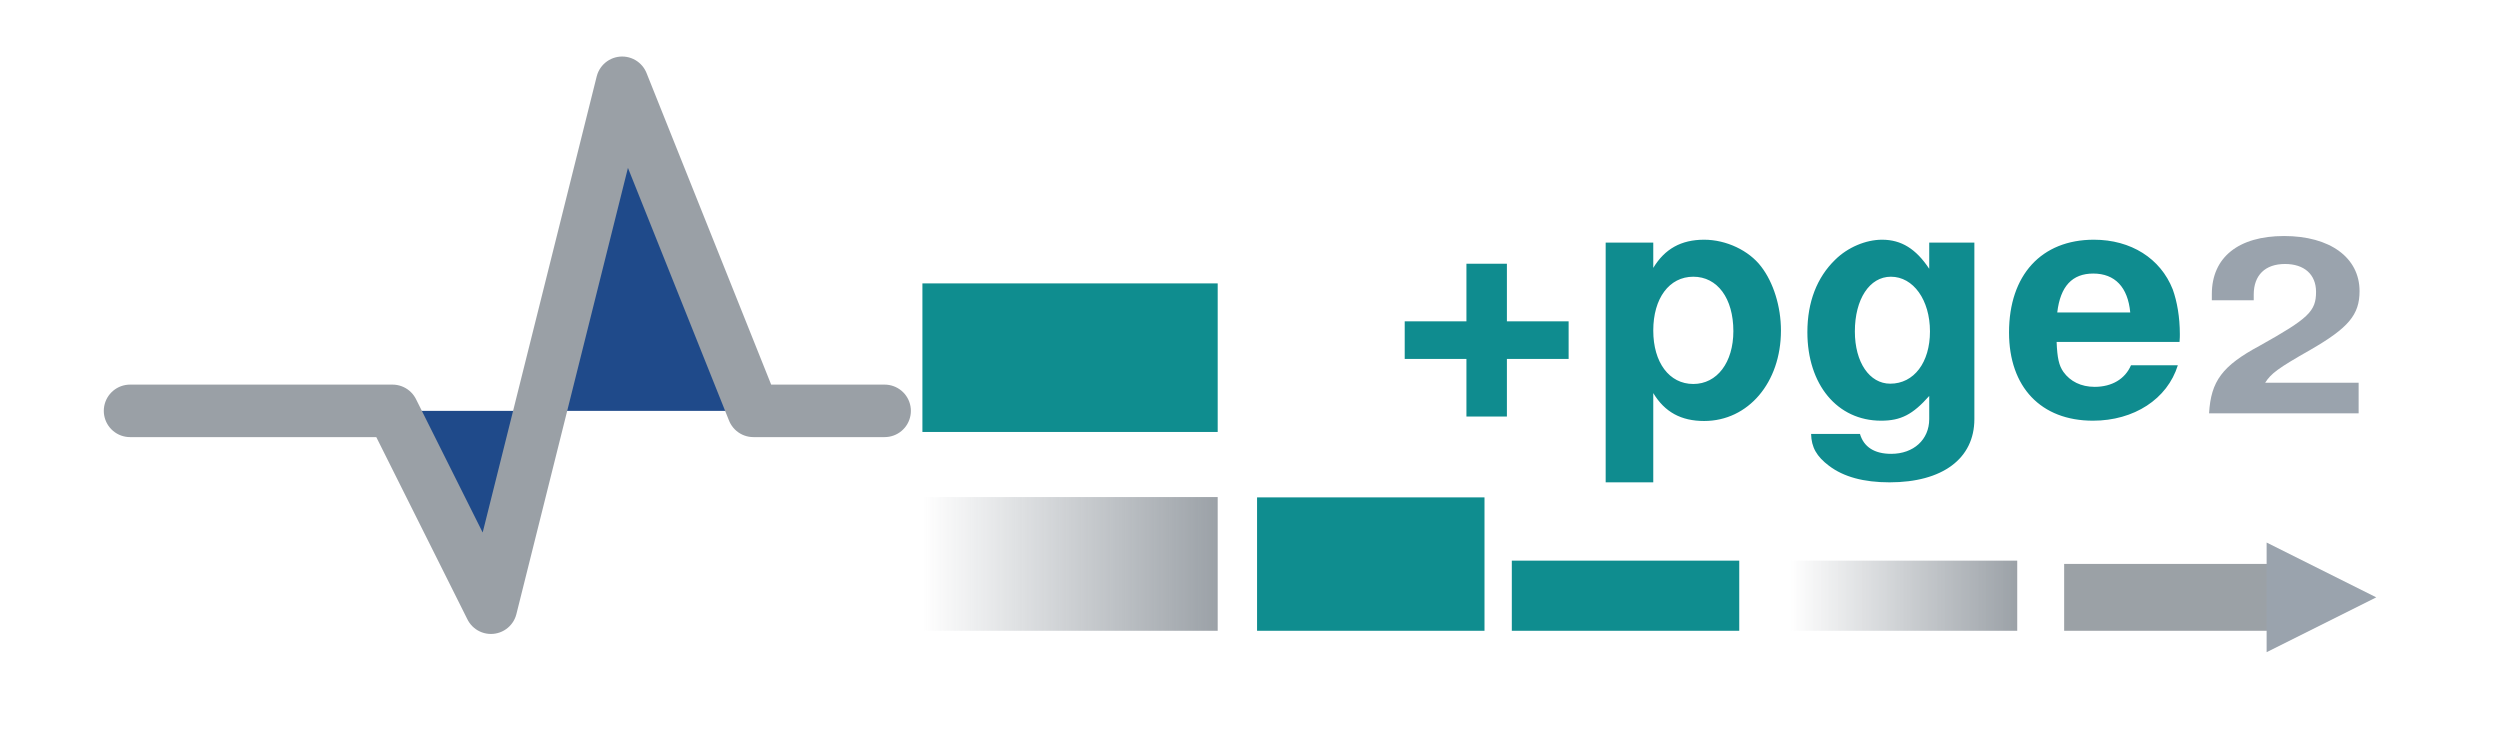
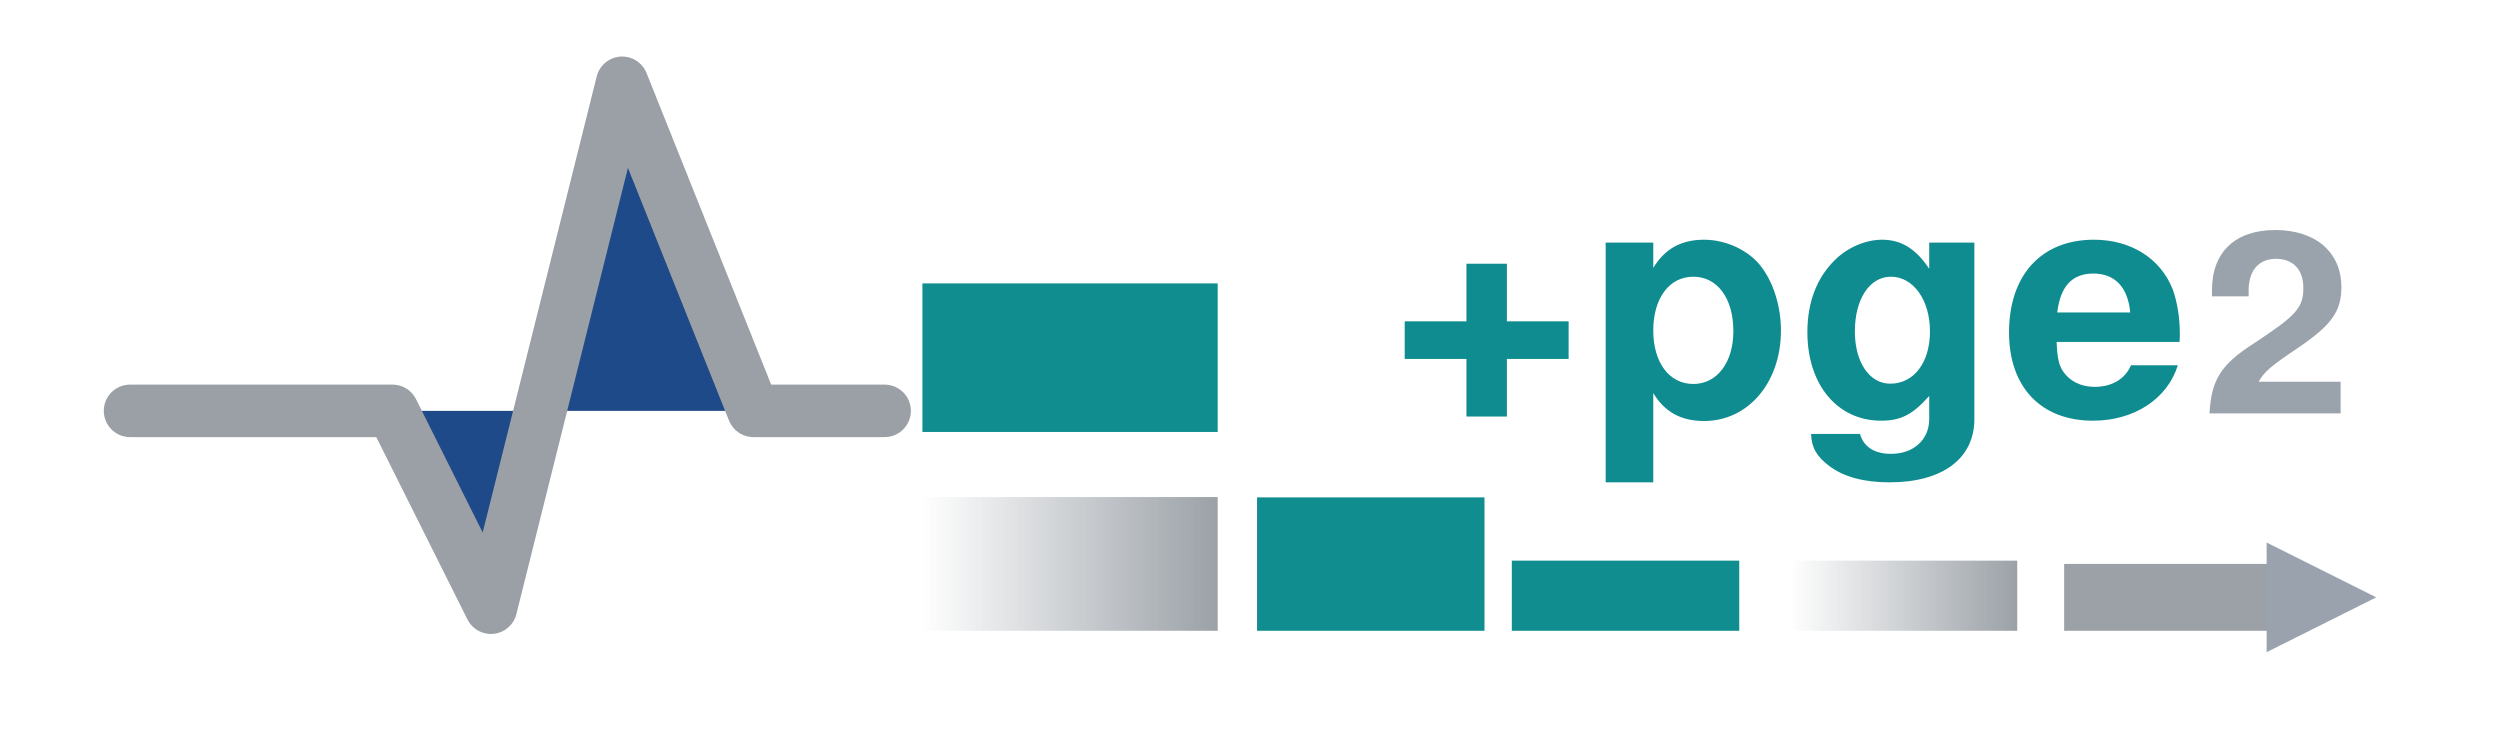
<svg xmlns="http://www.w3.org/2000/svg" xmlns:xlink="http://www.w3.org/1999/xlink" width="381" height="112" viewBox="0 0 381 112" version="1.1" id="svg2" xml:space="preserve">
  <defs id="defs2">
    <linearGradient id="linearGradient2828">
      <stop style="stop-color:#9ba1a7;stop-opacity:0;" offset="0" id="stop2826" />
      <stop style="stop-color:#9ba1a7;stop-opacity:1;" offset="1" id="stop2824" />
    </linearGradient>
    <linearGradient id="linearGradient2818">
      <stop style="stop-color:#9ba1a7;stop-opacity:0;" offset="0" id="stop2816" />
      <stop style="stop-color:#9ba1a7;stop-opacity:1;" offset="1" id="stop2814" />
    </linearGradient>
    <linearGradient xlink:href="#linearGradient2818" id="linearGradient2820" x1="296.496" y1="119.973" x2="341.496" y2="119.973" gradientUnits="userSpaceOnUse" gradientTransform="matrix(0.7702585,0,0,0.5344447,44.38517,26.66792)" />
    <linearGradient xlink:href="#linearGradient2828" id="linearGradient2830" x1="127.915" y1="99.707" x2="172.915" y2="99.707" gradientUnits="userSpaceOnUse" gradientTransform="matrix(1,0,0,0.6793162,12.66102,18.20851)" />
  </defs>
  <path d="m 84.818,62.614 10,-50 17.486,50 z" fill="#1f4a8a" id="path1-5" />
  <path d="m 59.261,62.614 14.316,27.819 8.8,-27.819 c -9.359,0 -23.116,0 -23.116,0 z" fill="#1f4a8a" id="path2-3" style="stroke-width:0.827" />
  <polyline points="20,90 60,90 75,120 95,40 115,90 135,90" fill="none" stroke="#9aa0a6" stroke-width="8" stroke-linejoin="round" stroke-linecap="round" id="polyline1-5" transform="translate(-0.1820136,-27.38561)" />
  <text x="204.113" y="65.274" font-family="Helvetica, Arial, sans-serif" font-size="49.942px" font-weight="700" fill="#1f4a8a" id="text1" style="fill:#0f8c8f;fill-opacity:1;stroke-width:0.694" transform="scale(1.036129,0.9651303)">+pge</text>
-   <text x="297.824" y="70.912" font-family="Helvetica, Arial, sans-serif" font-size="42.011px" font-weight="700" fill="#0f8b8d" id="text2" style="fill:#9aa3ad;fill-opacity:1;stroke-width:0.583" transform="scale(1.125621,0.8883986)">2</text>
  <rect x="191.576" y="75.801" width="34.662" height="20.33" fill="#9aa3ad" id="rect2210" style="fill:#0f8d8f;fill-opacity:1;stroke-width:0.885" />
  <rect x="230.4" y="85.442" width="34.662" height="10.689" fill="#1aa3a3" id="rect2212" style="fill:#0f8d8f;fill-opacity:1;stroke-width:0.642" />
  <rect x="272.764" y="85.442" width="34.662" height="10.689" fill="#1aa3a3" id="rect2214" style="fill:url(#linearGradient2820);fill-opacity:1;stroke-width:0.642" />
  <rect x="314.576" y="85.941" width="32.577" height="10.19" fill="#9aa3ad" id="rect2216" style="fill:#9ba1a6;fill-opacity:1;stroke-width:0.607" />
  <polygon points="550,120 520,135 520,105 " fill="#9aa3ad" id="polygon2220" transform="matrix(0.5569195,0,0,0.5569195,55.83513,24.20581)" />
  <rect x="140.576" y="43.19" width="45" height="22.641" fill="#1aa3a3" id="rect2787" style="fill:#0f8d8f;fill-opacity:1;stroke-width:0.869" />
  <rect x="140.576" y="75.752" width="45" height="20.379" fill="#1aa3a3" id="rect2789" style="fill:url(#linearGradient2830);fill-opacity:1;stroke-width:0.824" />
+   <text x="323.789" y="65.274" font-family="Helvetica, Arial, sans-serif" font-size="49.942px" font-weight="700" fill="#1f4a8a" id="text408" style="font-style:normal;font-variant:normal;font-weight:bold;font-stretch:normal;font-size:40px;font-family:Helvetica, Arial, sans-serif;-inkscape-font-specification:'Helvetica, Arial, sans-serif, Bold';font-variant-ligatures:normal;font-variant-caps:normal;font-variant-numeric:normal;font-variant-east-asian:normal;fill:#9aa3ac;fill-opacity:1;stroke-width:0.694" transform="scale(1.036129,0.9651303)">2</text>
</svg>
